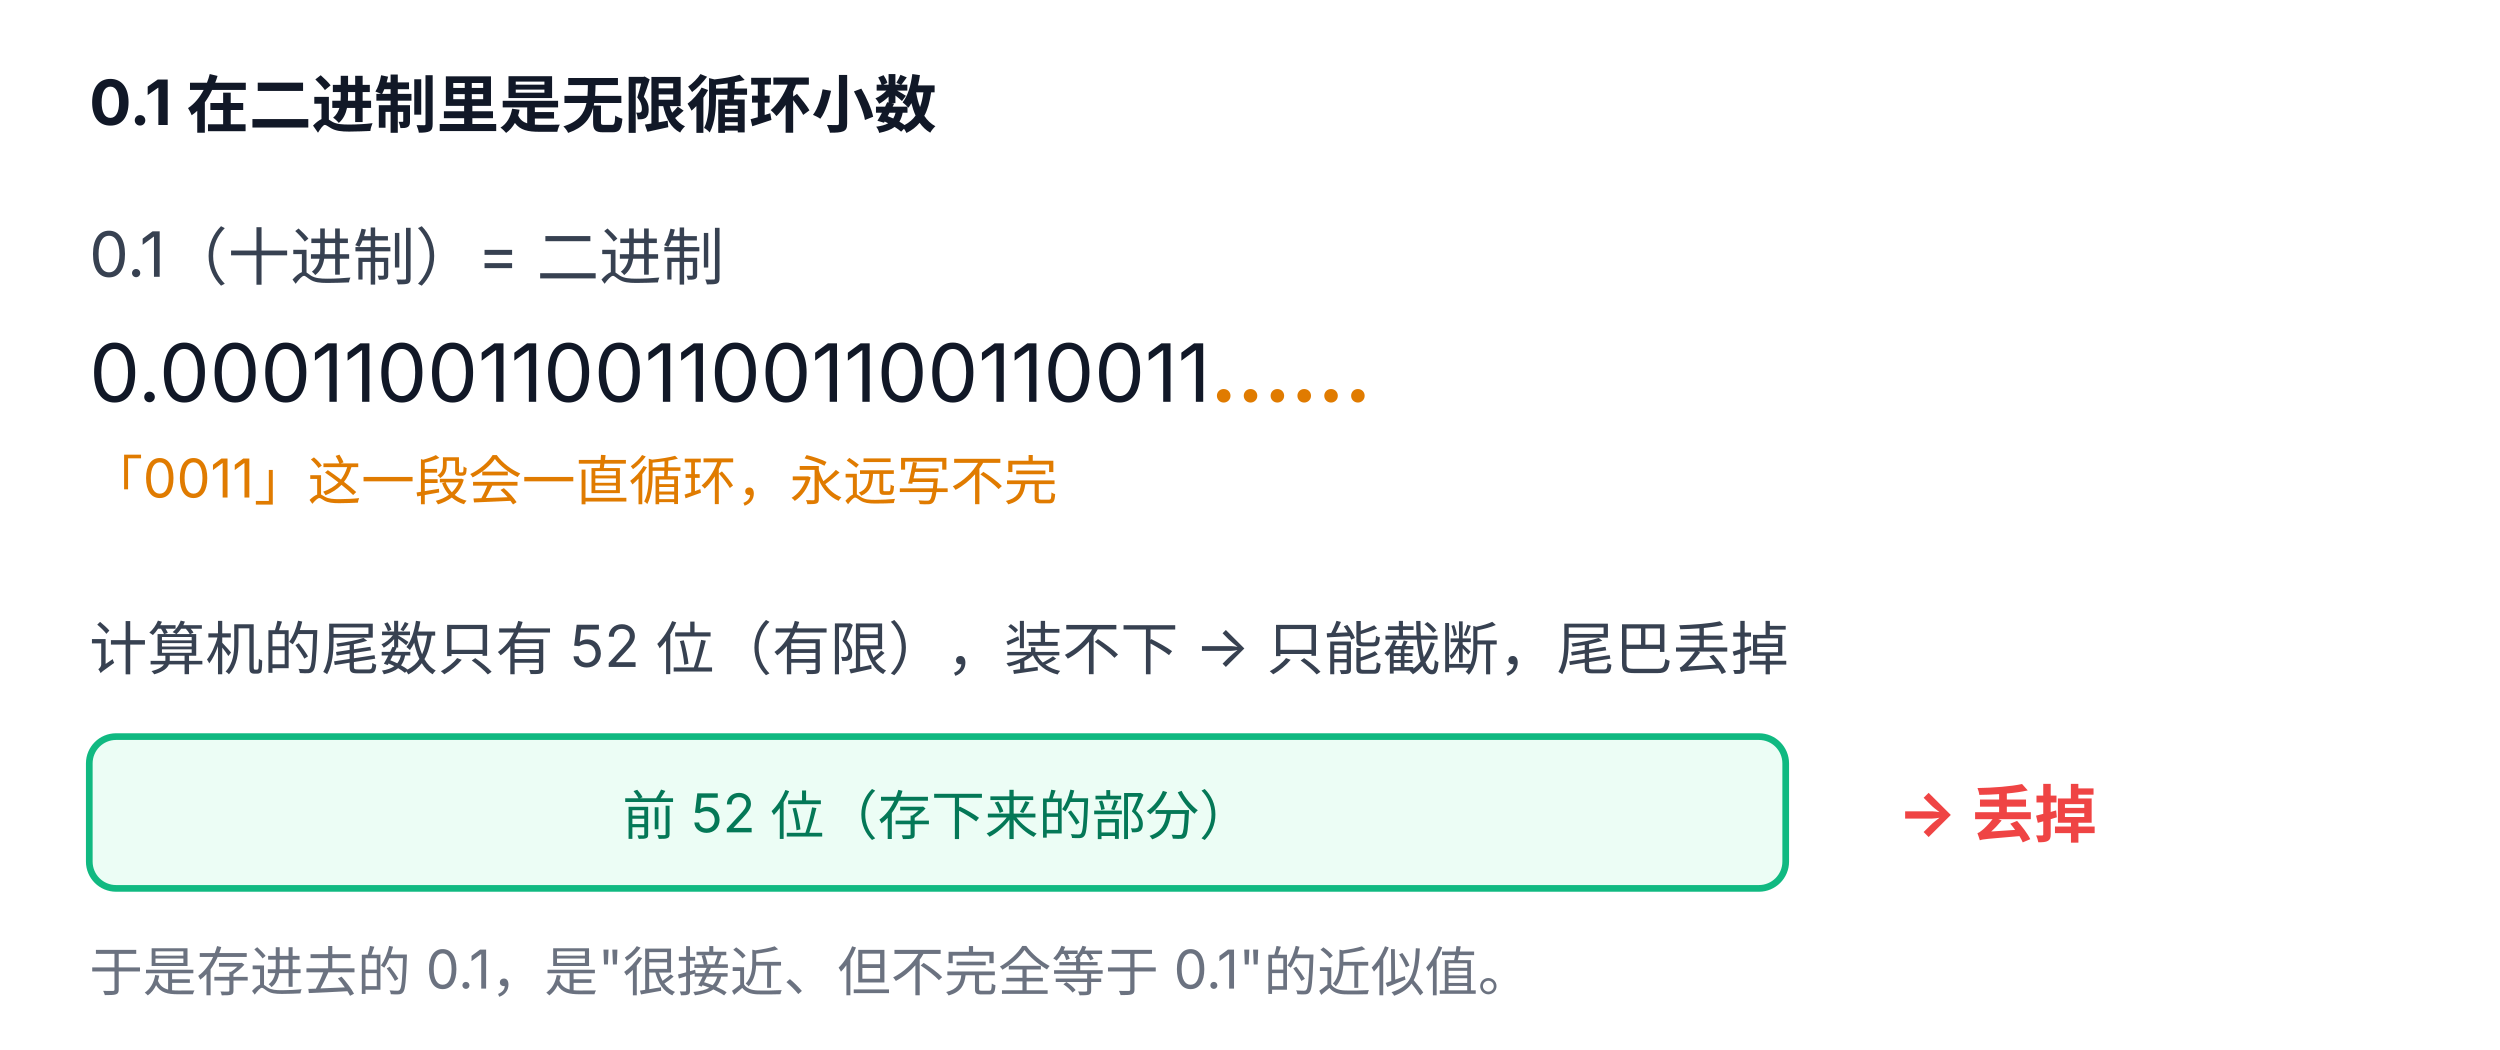
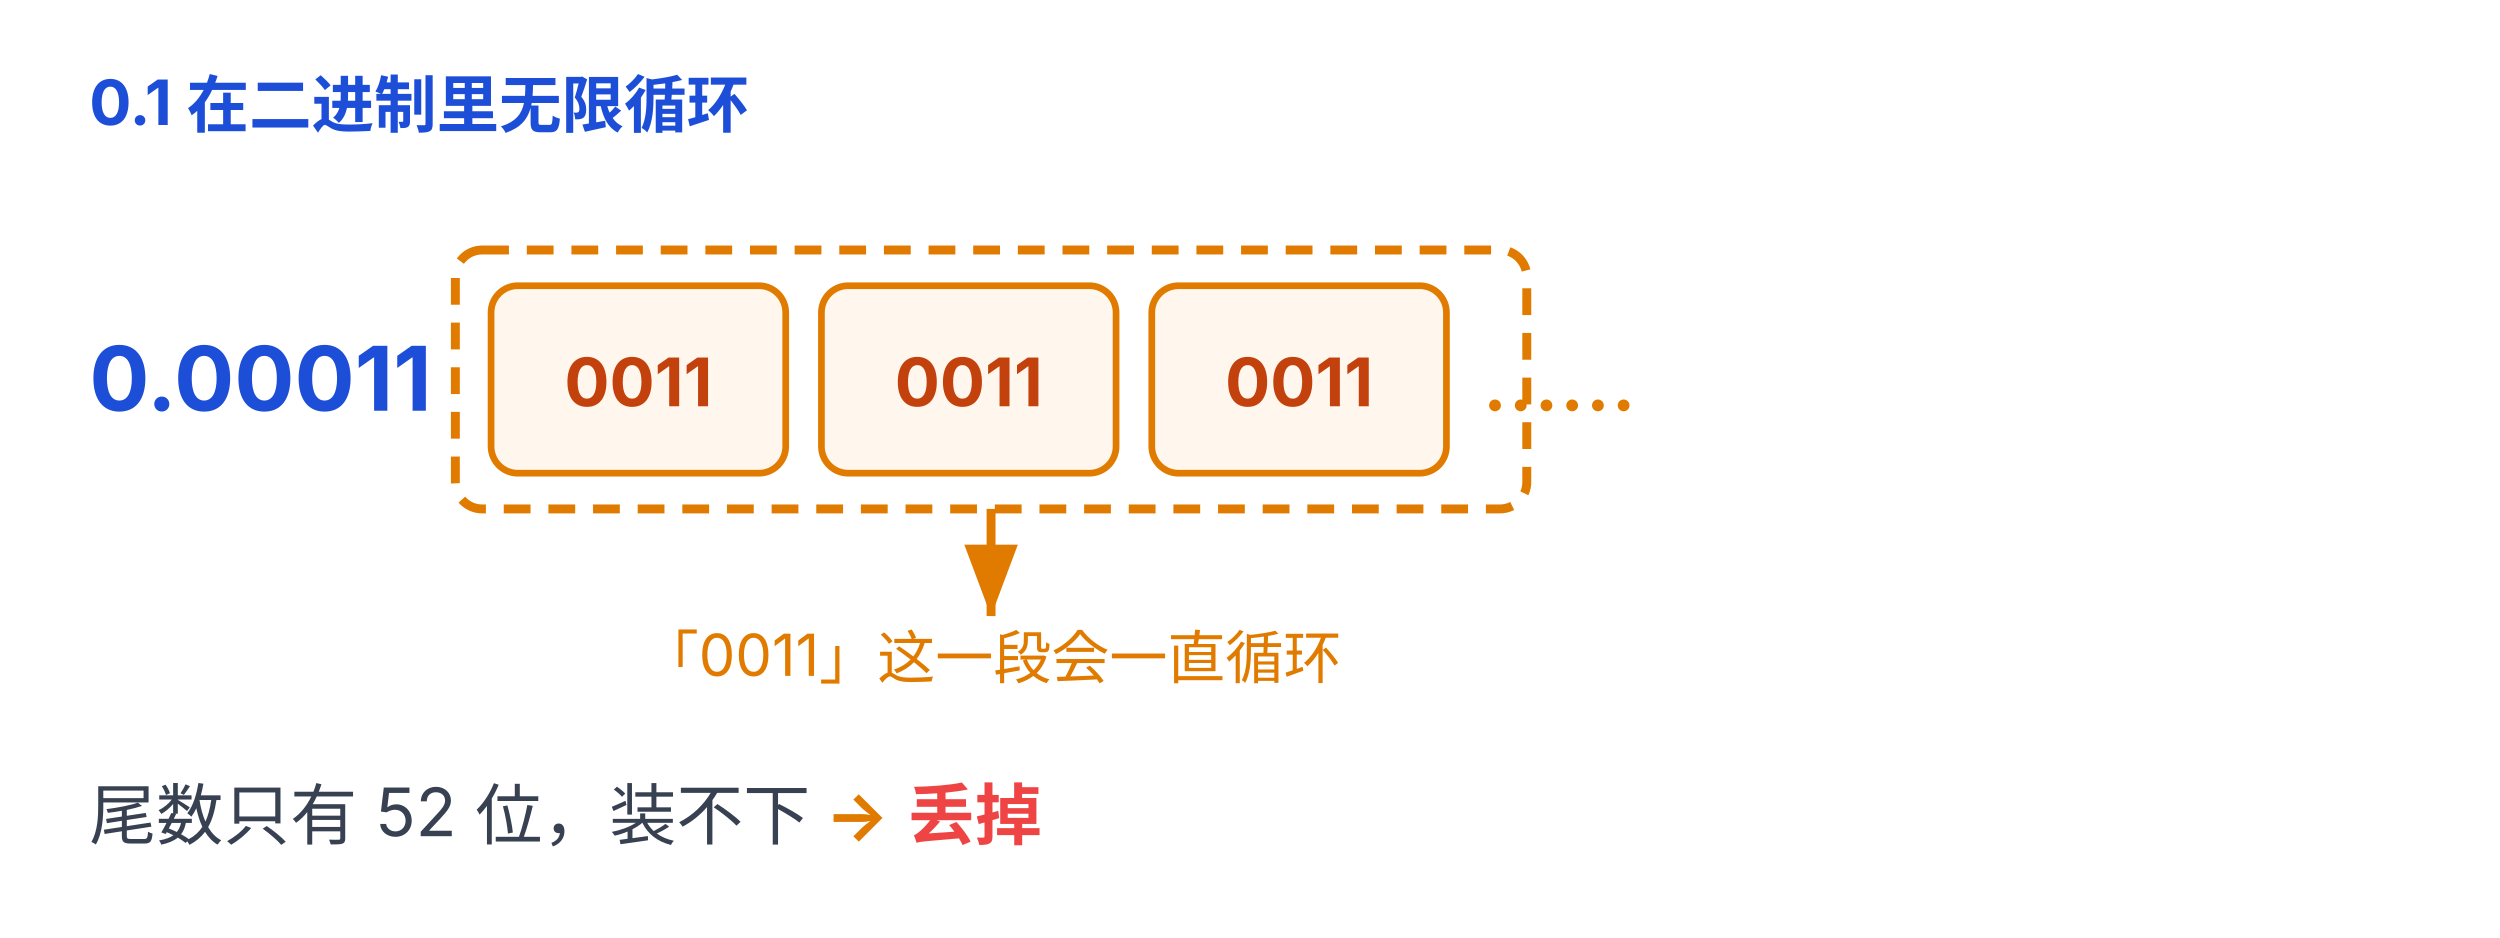
- <svg xmlns="http://www.w3.org/2000/svg" width="560" height="235" viewBox="0 0 560 235" font-family="system-ui, -apple-system, 'PingFang SC', 'Microsoft YaHei', sans-serif">
-   <text x="20" y="28" font-size="14" font-weight="bold" fill="#111827">0.1 在二进制里是无限循环小数</text>
-   <text x="20" y="62" font-size="14" fill="#374151">0.1（十进制）= 二进制</text>
-   <text x="20" y="90" font-size="18" fill="#111827">0.0001100110011001100110011<tspan fill="#e07b00" font-weight="bold">……</tspan>
+ <svg xmlns="http://www.w3.org/2000/svg" width="560" height="210" viewBox="0 0 560 210" font-family="system-ui, -apple-system, 'PingFang SC', 'Microsoft YaHei', sans-serif">
+   <defs>
+     <marker id="arrow" markerWidth="10" markerHeight="10" refX="8" refY="3" orient="auto">
+       <path d="M0,0 L8,3 L0,6 Z" fill="#e07b00" />
+     </marker>
+   </defs>
+   <text x="20" y="28" font-size="14" font-weight="bold" fill="#1d4ed8">0.1 在二进制里无限循环</text>
+   <text x="20" y="92" font-size="20" font-weight="bold" fill="#1d4ed8">0.00011</text>
+   <rect x="110" y="64" width="66" height="42" rx="6" fill="#fff7ed" stroke="#e07b00" stroke-width="1.5" />
+   <text x="143" y="91" text-anchor="middle" font-size="15" font-weight="bold" fill="#c2410c">0011</text>
+   <rect x="184" y="64" width="66" height="42" rx="6" fill="#fff7ed" stroke="#e07b00" stroke-width="1.5" />
+   <text x="217" y="91" text-anchor="middle" font-size="15" font-weight="bold" fill="#c2410c">0011</text>
+   <rect x="258" y="64" width="66" height="42" rx="6" fill="#fff7ed" stroke="#e07b00" stroke-width="1.5" />
+   <text x="291" y="91" text-anchor="middle" font-size="15" font-weight="bold" fill="#c2410c">0011</text>
+   <text x="332" y="92" font-size="20" fill="#e07b00">……</text>
+   <rect x="102" y="56" width="240" height="58" rx="6" fill="none" stroke="#e07b00" stroke-width="2" stroke-dasharray="6 4" />
+   <line x1="222" y1="114" x2="222" y2="138" stroke="#e07b00" stroke-width="2" marker-end="url(#arrow)" />
+   <text x="222" y="152" text-anchor="middle" font-size="13" fill="#e07b00">「0011」这一段会一直循环</text>
+   <text x="20" y="188" font-size="15" fill="#374151">尾数只有 52 位，装不下 <tspan font-weight="bold" fill="#e07b00">→</tspan>
+     <tspan font-weight="bold" fill="#ef4444">丢掉</tspan>
  </text>
-   <text x="20" y="112" font-size="12" fill="#e07b00">「0011」这一段会一直循环，永远写不完</text>
-   <text x="20" y="150" font-size="13" fill="#374151">计算机的尾数只有 52 位（有限），装不下 → 只能截断，尾巴丢掉</text>
-   <rect x="20" y="165" width="380" height="34" rx="6" fill="#ecfdf5" stroke="#10b981" stroke-width="1.5" />
-   <text x="210" y="187" text-anchor="middle" font-size="12" fill="#047857">前 52 位（存下来的部分）</text>
-   <text x="425" y="187" font-size="14" font-weight="bold" fill="#ef4444">→ 丢掉</text>
-   <text x="20" y="222" font-size="12" fill="#6b7280">于是存进去的 0.1，是"很接近、但不完全等于 0.1"的近似值。</text>
</svg>
